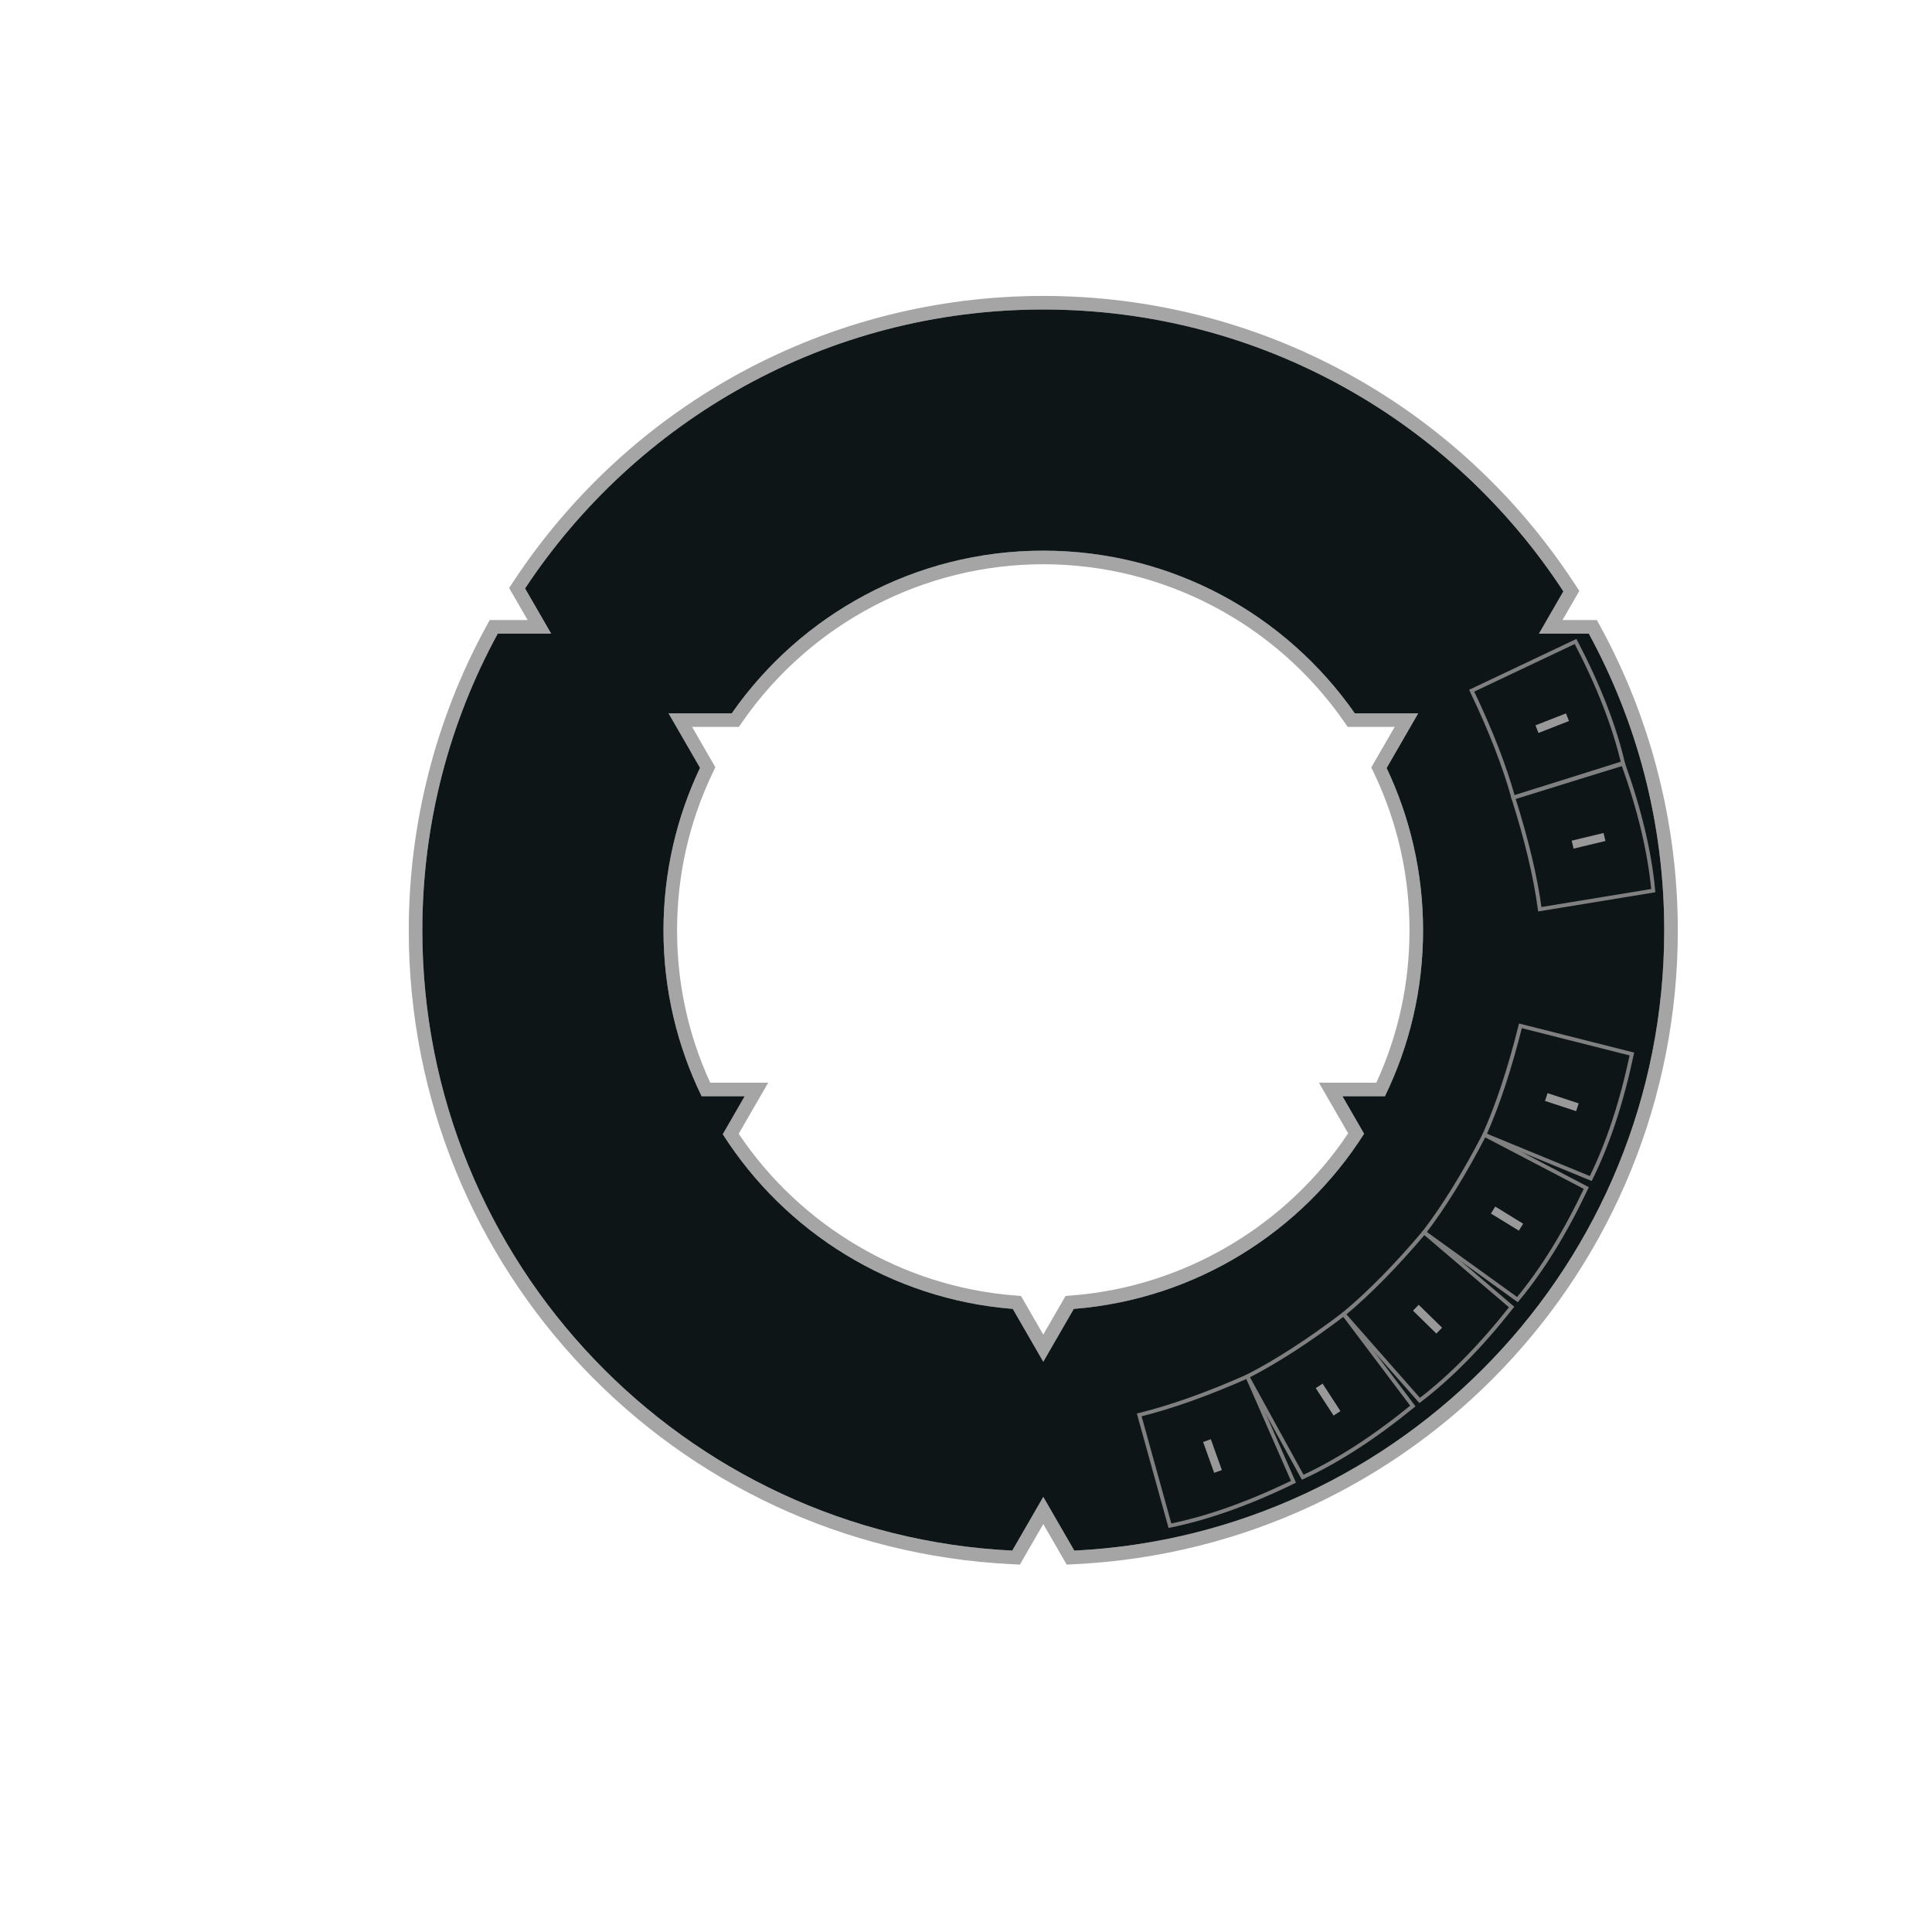
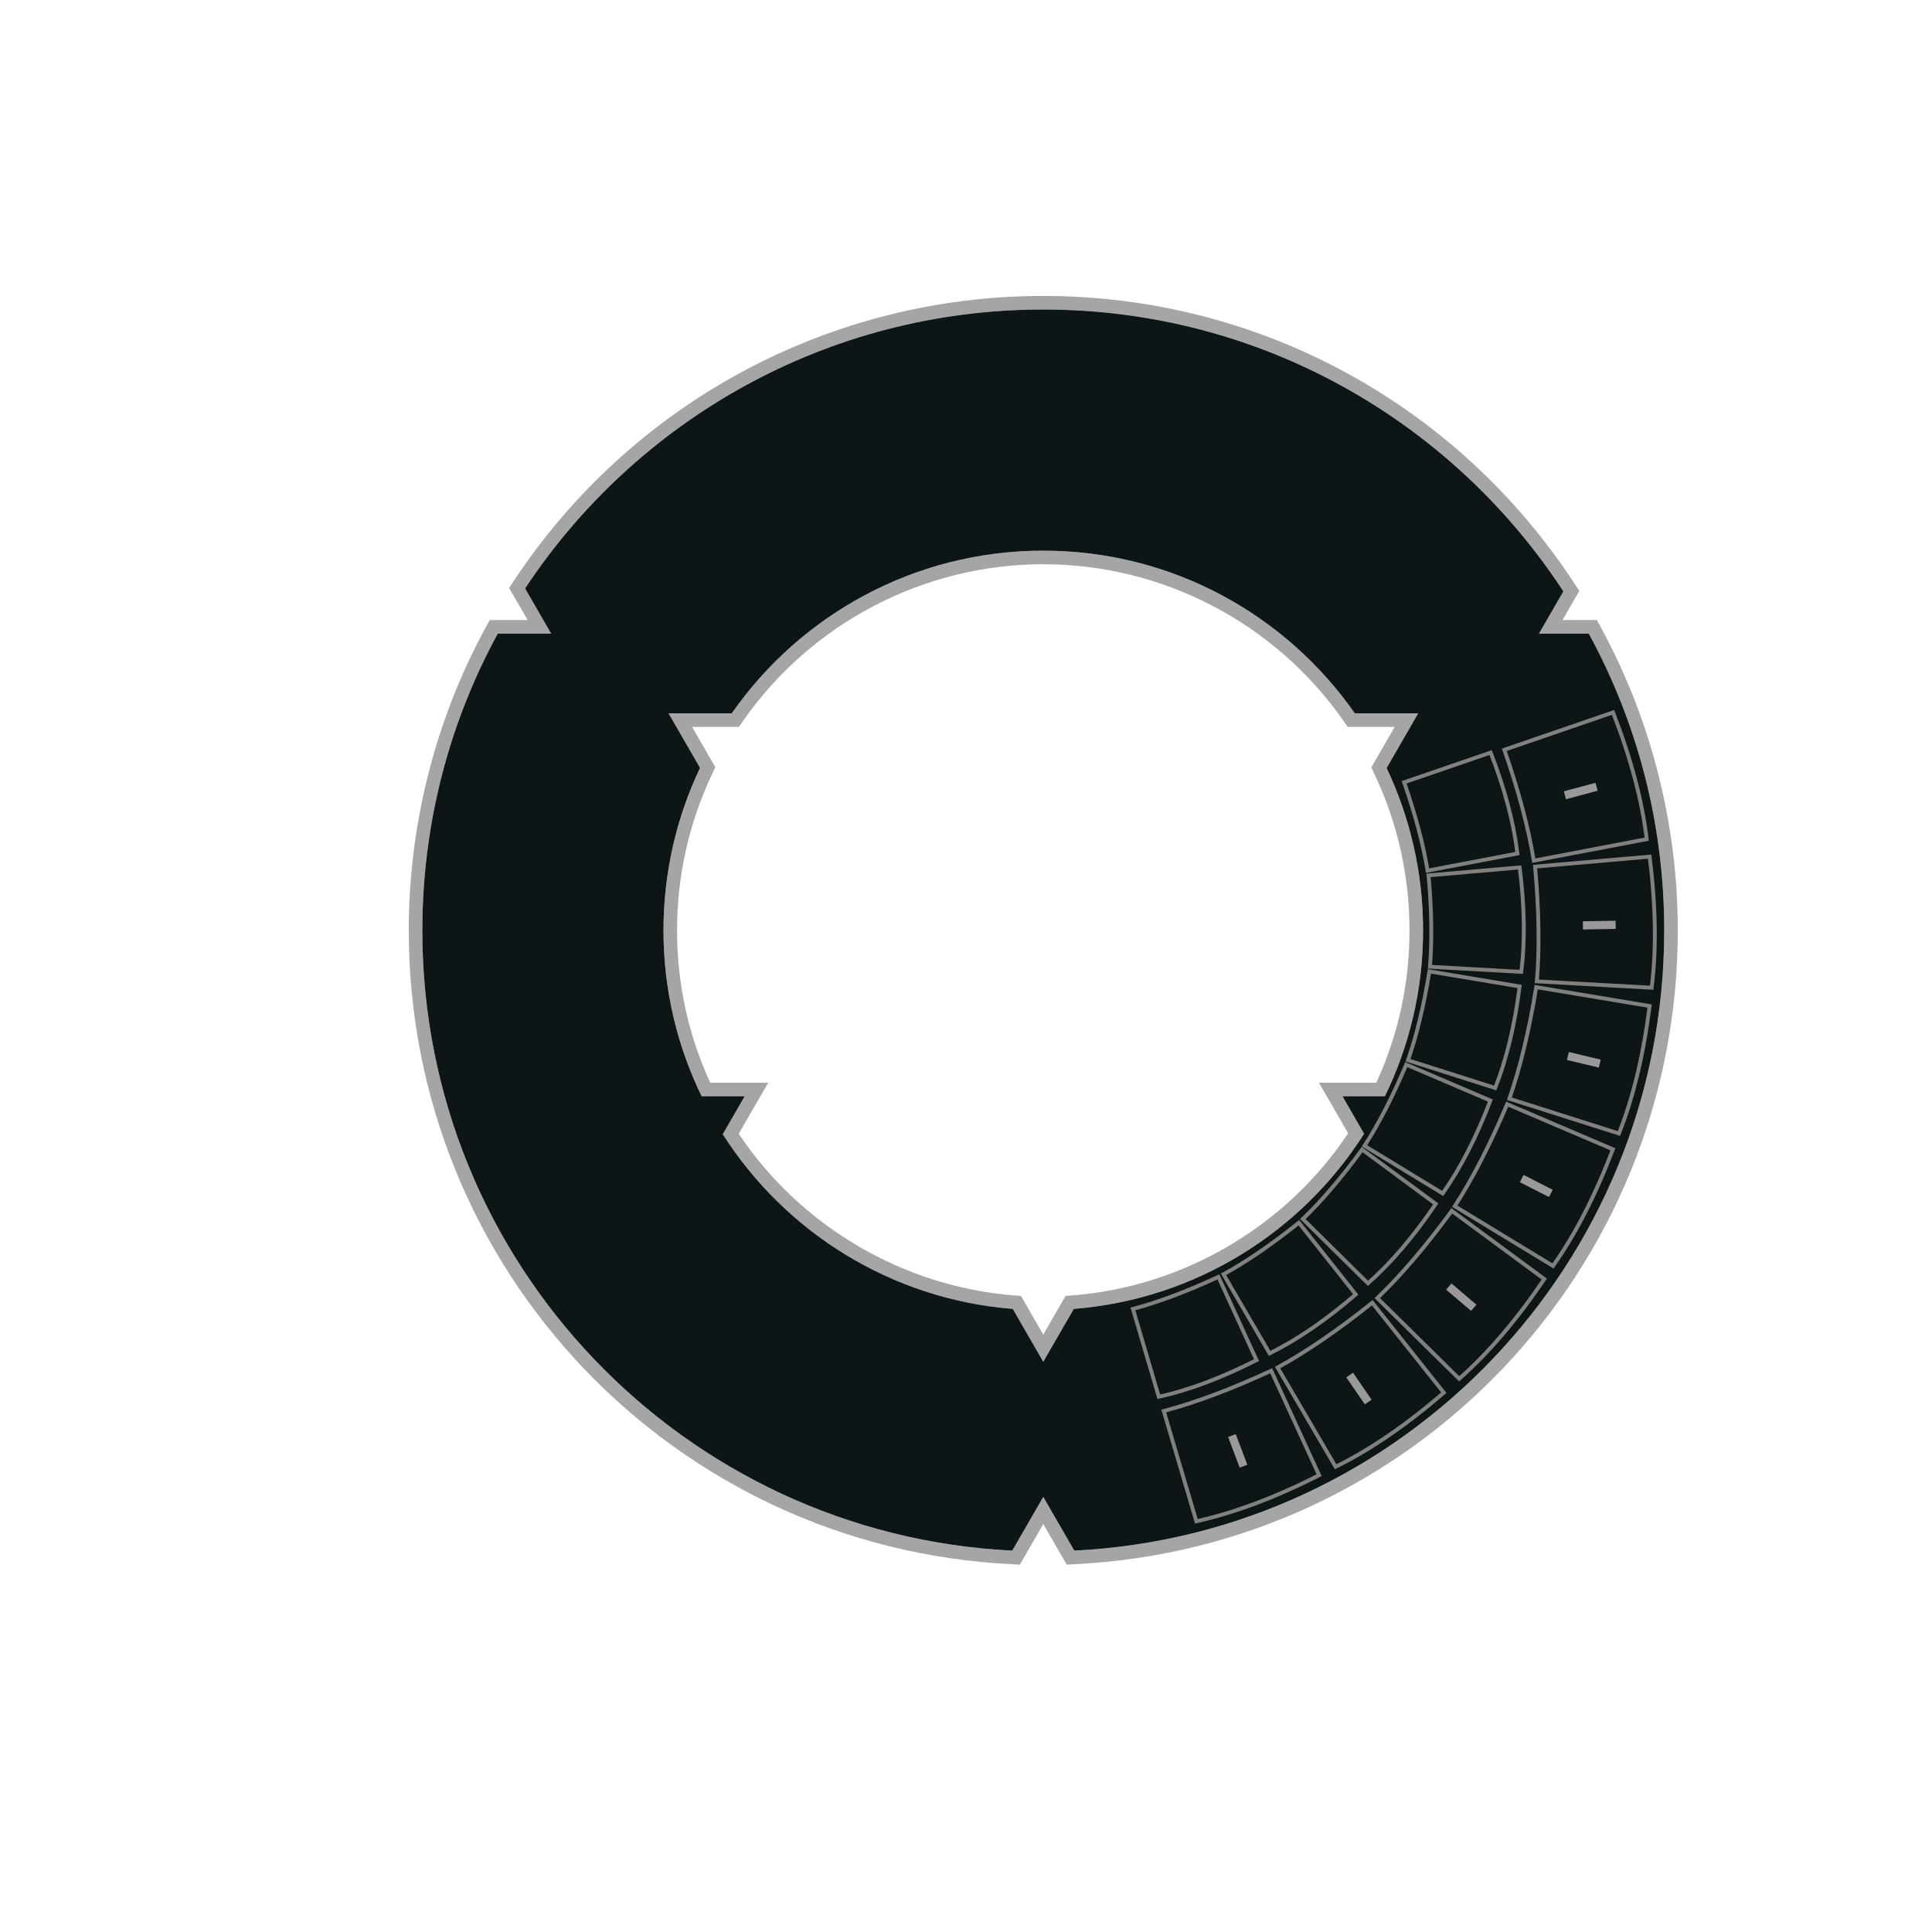
<svg xmlns="http://www.w3.org/2000/svg" xml:space="preserve" enable-background="new 0 0 500 500" viewBox="0 0 500 500" y="0px" x="0px" id="Layer_1" version="1.1">
  <defs id="defs1282">
        
        
        
    </defs>
  <g id="g2101">
    <path id="path1265" d="m 362.917,191.729 4.112,-7.122 h -8.224 -8.182 C 332.858,159.167 303.382,142.51 270,142.51 c -33.383,0 -62.858,16.657 -80.623,42.097 h -8.13 -8.224 l 4.112,7.122 4.031,6.982 c -6.057,12.76 -9.456,27.026 -9.456,42.09 0,15.393 3.562,29.944 9.871,42.911 h 5.285 5.858 l -2.929,5.074 -2.743,4.75 c 16.119,25.284 43.487,42.701 75.056,45.212 l 3.78,6.547 4.112,7.122 4.112,-7.122 3.78,-6.547 c 31.619,-2.515 59.027,-19.982 75.136,-45.332 l -2.673,-4.63 -2.929,-5.074 h 5.858 5.135 c 6.309,-12.967 9.871,-27.518 9.871,-42.911 0,-15.044 -3.391,-29.292 -9.433,-42.039 z m 1.857,49.073 c 0,13.741 -2.886,26.983 -8.581,39.396 h -14.856 l 7.565,13.109 c -16.037,24.021 -42.532,39.648 -71.29,41.936 l -1.843,0.147 -5.771,9.996 -5.768,-9.996 -1.843,-0.147 c -28.699,-2.282 -55.162,-17.865 -71.21,-41.822 l 7.634,-13.223 h -15.004 c -5.695,-12.413 -8.581,-25.655 -8.581,-39.396 0,-14.185 3.067,-27.839 9.117,-40.581 l 0.79,-1.669 -6.02,-10.429 h 12.097 l 1.048,-1.504 c 17.751,-25.417 46.812,-40.593 77.741,-40.593 30.929,0 59.992,15.176 77.743,40.593 l 1.048,1.504 h 12.148 l -6.047,10.479 0.79,1.666 c 6.033,12.734 9.093,26.372 9.093,40.534 z" fill="#a5a5a5" />
    <path id="path1267" d="m 414.267,162.301 -1,-1.833 h -8.89 l 4.347,-7.533 -1.181,-1.808 C 377.051,104.452 325.634,76.586 270,76.586 c -55.268,0 -106.497,27.575 -137.044,73.765 l -1.199,1.813 4.793,8.304 h -9.815 l -1,1.833 c -13.049,23.931 -19.948,51.076 -19.948,78.501 0,87.661 68.53,159.702 156.015,164.008 l 2.145,0.105 6.054,-10.488 6.057,10.488 2.143,-0.105 c 87.487,-4.306 156.017,-76.347 156.017,-164.008 -0.003,-27.425 -6.902,-54.57 -19.951,-78.501 z m -136.24,238.997 -3.915,-6.781 -4.112,-7.122 -4.112,7.122 -3.915,6.781 C 176.951,397.115 109.3,326.861 109.3,240.801 c 0,-27.825 7.077,-53.996 19.522,-76.818 h 5.594 8.224 l -4.112,-7.122 -2.639,-4.571 C 164.646,108.802 213.961,80.101 270,80.101 c 56.362,0 105.913,29.039 134.599,72.947 l -2.201,3.813 -4.112,7.122 h 8.224 4.669 c 12.445,22.823 19.522,48.993 19.522,76.818 -0.001,86.06 -67.652,156.314 -152.674,160.497 z" fill="#a5a5a5" />
    <path id="path1269" d="m 411.178,163.982 h -4.669 -8.224 l 4.112,-7.122 2.201,-3.813 C 375.913,109.139 326.362,80.101 270,80.101 c -56.039,0 -105.354,28.702 -134.112,72.188 l 2.639,4.571 4.112,7.122 h -8.224 -5.594 c -12.444,22.823 -19.521,48.993 -19.521,76.819 0,86.06 67.651,156.314 152.673,160.497 l 3.915,-6.781 4.112,-7.122 4.112,7.122 3.915,6.781 C 363.05,397.115 430.7,326.861 430.7,240.801 c 0,-27.826 -7.077,-53.996 -19.522,-76.819 z m -52.759,119.73 h -5.135 -5.858 l 2.929,5.074 2.673,4.63 c -16.109,25.351 -43.516,42.817 -75.136,45.332 l -3.78,6.547 -4.112,7.122 -4.112,-7.122 -3.78,-6.547 c -31.569,-2.511 -58.937,-19.927 -75.056,-45.212 l 2.743,-4.75 2.929,-5.074 h -5.858 -5.285 c -6.309,-12.967 -9.871,-27.518 -9.871,-42.911 0,-15.064 3.399,-29.33 9.456,-42.09 l -4.031,-6.982 -4.112,-7.122 h 8.224 8.13 c 17.765,-25.44 47.241,-42.097 80.623,-42.097 33.383,0 62.858,16.657 80.623,42.097 h 8.182 8.224 l -4.112,7.122 -4.06,7.032 c 6.042,12.747 9.433,26.995 9.433,42.039 0,15.394 -3.562,29.945 -9.871,42.912 z" fill="#0d1517" />
  </g>
-   <g transform="translate(0.9722718,0.1767767)" style="stroke-width:3.919" id="g1901">
-     <g id="g1907">
-       <g style="stroke-width:2.358" transform="matrix(0.1538467,0.3953066,-0.3951173,0.153773,444.468,141.5259)" id="g2109">
-         <g id="g1277" transform="translate(-168.8104,-36.38373)" style="fill:none;stroke-width:2.358">
-           <g id="g1275" style="fill:none;stroke-width:2.358">
-             <path fill="transparent" stroke="#808080" stroke-width="11.757" d="m 190,140 q 45,-5 80,0 l -5,70 q -30,-3 -70,0 z" id="path1273" style="fill:none;stroke-width:2.358" />
+   <g transform="rotate(6.063572,267.2473,251.7037)" id="g2709">
+     <g id="g1901" style="stroke-width:3.919" transform="translate(1.59099,1.978152)">
+       <g id="g1907" transform="rotate(0.8700518,368.6463,276.7132)">
+         <g id="g2109" transform="matrix(0.157655,0.3938032,-0.3936147,0.1575795,443.6818,141.6481)" style="stroke-width:2.358">
+           <g style="fill:none;stroke-width:2.358" transform="translate(-168.8104,-36.38373)" id="g1277">
+             <g style="fill:none;stroke-width:2.358" id="g1275">
+               <path style="fill:none;stroke-width:2.358" id="path1273" d="m 190,140 q 45,-5 80,0 l -5,70 q -30,-3 -70,0 z" stroke-width="11.757" stroke="#808080" fill="transparent" />
+             </g>
          </g>
+           <rect rx="0" transform="matrix(0.00221434,0.9999976,-0.9999947,0.00326547,0,0)" ry="0" y="-64.679" x="125.195" height="5" width="20" id="rect1297" style="fill:#999999;stroke:none;stroke-width:2.358" />
        </g>
-         <rect style="fill:#999999;stroke:none;stroke-width:2.358" id="rect1297" width="20" height="5" x="125.195" y="-64.679" ry="0" transform="matrix(0.00221434,0.9999976,-0.9999947,0.00326547,0,0)" rx="0" />
+         <g id="g2109-0-9" transform="matrix(0.05780365,0.4202319,-0.4200307,0.05777599,462.4333,187.3367)" style="stroke-width:2.358">
+           <g style="fill:none;stroke-width:2.358" transform="translate(-168.8104,-36.38373)" id="g1277-7-0">
+             <g style="fill:none;stroke-width:2.358" id="g1275-7-0">
+               <path style="fill:none;stroke-width:2.358" id="path1273-0-8" d="m 190,140 q 45,-5 80,0 l -5,70 q -30,-3 -70,0 z" stroke-width="11.757" stroke="#808080" fill="transparent" />
+             </g>
+           </g>
+           <rect rx="0" transform="matrix(0.00221434,0.9999976,-0.9999947,0.00326547,0,0)" ry="0" y="-64.679" x="125.195" height="5" width="20" id="rect1297-7-2" style="fill:#999999;stroke:none;stroke-width:2.358" />
+         </g>
+         <g style="stroke-width:2.358" transform="matrix(-0.04876714,0.4213762,-0.4211744,-0.04874379,469.4857,236.7318)" id="g2109-0-9-1">
+           <g id="g1277-7-0-7" transform="translate(-168.8104,-36.38373)" style="fill:none;stroke-width:2.358">
+             <g id="g1275-7-0-1" style="fill:none;stroke-width:2.358">
+               <path fill="transparent" stroke="#808080" stroke-width="11.757" d="m 190,140 q 45,-5 80,0 l -5,70 q -30,-3 -70,0 z" id="path1273-0-8-3" style="fill:none;stroke-width:2.358" />
+             </g>
+           </g>
+           <rect style="fill:#999999;stroke:none;stroke-width:2.358" id="rect1297-7-2-0" width="20" height="5" x="125.195" y="-64.679" ry="0" transform="matrix(0.00221434,0.9999976,-0.9999947,0.00326547,0,0)" rx="0" />
+         </g>
+         <g id="g2109-0-9-1-9" transform="matrix(-0.1469258,0.3979308,-0.3977403,-0.1468554,464.1824,285.3472)" style="stroke-width:2.358">
+           <g style="fill:none;stroke-width:2.358" transform="translate(-168.8104,-36.38373)" id="g1277-7-0-7-6">
+             <g style="fill:none;stroke-width:2.358" id="g1275-7-0-1-7">
+               <path style="fill:none;stroke-width:2.358" id="path1273-0-8-3-3" d="m 190,140 q 45,-5 80,0 l -5,70 q -30,-3 -70,0 z" stroke-width="11.757" stroke="#808080" fill="transparent" />
+             </g>
+           </g>
+           <rect rx="0" transform="matrix(0.00221434,0.9999976,-0.9999947,0.00326547,0,0)" ry="0" y="-64.679" x="125.195" height="5" width="20" id="rect1297-7-2-0-6" style="fill:#999999;stroke:none;stroke-width:2.358" />
+         </g>
+         <g style="stroke-width:2.358" transform="matrix(-0.2344682,0.3534979,-0.3533287,-0.2343559,447.8649,330.8387)" id="g2109-0-9-1-9-4">
+           <g id="g1277-7-0-7-6-0" transform="translate(-168.8104,-36.38373)" style="fill:none;stroke-width:2.358">
+             <g id="g1275-7-0-1-7-2" style="fill:none;stroke-width:2.358">
+               <path fill="transparent" stroke="#808080" stroke-width="11.757" d="m 190,140 q 45,-5 80,0 l -5,70 q -30,-3 -70,0 z" id="path1273-0-8-3-3-7" style="fill:none;stroke-width:2.358" />
+             </g>
+           </g>
+           <rect style="fill:#999999;stroke:none;stroke-width:2.358" id="rect1297-7-2-0-6-9" width="20" height="5" x="125.195" y="-64.679" ry="0" transform="matrix(0.00221434,0.9999976,-0.9999947,0.00326547,0,0)" rx="0" />
+         </g>
+         <g id="g2109-0-9-1-9-4-7" transform="matrix(-0.3185444,0.2801171,-0.279983,-0.3183919,419.7762,373.436)" style="stroke-width:2.358">
+           <g style="fill:none;stroke-width:2.358" transform="translate(-168.8104,-36.38373)" id="g1277-7-0-7-6-0-4">
+             <g style="fill:none;stroke-width:2.358" id="g1275-7-0-1-7-2-3">
+               <path style="fill:none;stroke-width:2.358" id="path1273-0-8-3-3-7-5" d="m 190,140 q 45,-5 80,0 l -5,70 q -30,-3 -70,0 z" stroke-width="11.757" stroke="#808080" fill="transparent" />
+             </g>
+           </g>
+           <rect rx="0" transform="matrix(0.00221434,0.9999976,-0.9999947,0.00326547,0,0)" ry="0" y="-64.679" x="125.195" height="5" width="20" id="rect1297-7-2-0-6-9-9" style="fill:#999999;stroke:none;stroke-width:2.358" />
+         </g>
+         <g style="stroke-width:2.358" transform="matrix(-0.3762922,0.1958067,-0.1957129,-0.3761121,382.8163,406.2974)" id="g2109-0-9-1-9-4-7-6">
+           <g id="g1277-7-0-7-6-0-4-8" transform="translate(-168.8104,-36.38373)" style="fill:none;stroke-width:2.358">
+             <g id="g1275-7-0-1-7-2-3-7" style="fill:none;stroke-width:2.358">
+               <path fill="transparent" stroke="#808080" stroke-width="11.757" d="m 190,140 q 45,-5 80,0 l -5,70 q -30,-3 -70,0 z" id="path1273-0-8-3-3-7-5-8" style="fill:none;stroke-width:2.358" />
+             </g>
+           </g>
+           <rect style="fill:#999999;stroke:none;stroke-width:2.358" id="rect1297-7-2-0-6-9-9-1" width="20" height="5" x="125.195" y="-64.679" ry="0" transform="matrix(0.00221434,0.9999976,-0.9999947,0.00326547,0,0)" rx="0" />
+         </g>
      </g>
-       <g style="stroke-width:2.358" transform="matrix(0.09829593,0.4126427,-0.4124452,0.0982489,459.6834,178.3813)" id="g2109-0-9">
-         <g id="g1277-7-0" transform="translate(-168.8104,-36.38373)" style="fill:none;stroke-width:2.358">
-           <g id="g1275-7-0" style="fill:none;stroke-width:2.358">
-             <path fill="transparent" stroke="#808080" stroke-width="11.757" d="m 190,140 q 45,-5 80,0 l -5,70 q -30,-3 -70,0 z" id="path1273-0-8" style="fill:none;stroke-width:2.358" />
+     </g>
+     <g transform="matrix(0.7956059,3.3807733e-4,-2.9684228e-4,0.7965701,54.61493,49.46934)" style="fill:none;stroke-width:4.923" id="g1901-4">
+       <g transform="rotate(0.8700518,368.6463,276.7132)" id="g1907-0" style="fill:none;stroke-width:4.923">
+         <g style="fill:none;stroke-width:2.962" transform="matrix(0.157655,0.3938032,-0.3936147,0.1575795,443.6818,141.6481)" id="g2109-0">
+           <g id="g1277-9" transform="translate(-168.8104,-36.38373)" style="fill:none;stroke-width:2.962">
+             <g id="g1275-2" style="fill:none;stroke-width:2.962">
+               <path fill="transparent" stroke="#808080" stroke-width="11.757" d="m 190,140 q 45,-5 80,0 l -5,70 q -30,-3 -70,0 z" id="path1273-8" style="fill:none;stroke-width:2.962" />
+             </g>
          </g>
+           <rect style="fill:none;stroke:none;stroke-width:2.962" id="rect1297-8" width="20" height="5" x="125.195" y="-64.679" ry="0" transform="matrix(0.00221434,0.9999976,-0.9999947,0.00326547,0,0)" rx="0" />
        </g>
-         <rect style="fill:#999999;stroke:none;stroke-width:2.358" id="rect1297-7-2" width="20" height="5" x="125.195" y="-64.679" ry="0" transform="matrix(0.00221434,0.9999976,-0.9999947,0.00326547,0,0)" rx="0" />
-       </g>
-       <g id="g2109-0-9-1" transform="matrix(-0.1330776,0.4027734,-0.4025806,-0.1330139,465.8934,277.8517)" style="stroke-width:2.358">
-         <g style="fill:none;stroke-width:2.358" transform="translate(-168.8104,-36.38373)" id="g1277-7-0-7">
-           <g style="fill:none;stroke-width:2.358" id="g1275-7-0-1">
-             <path style="fill:none;stroke-width:2.358" id="path1273-0-8-3" d="m 190,140 q 45,-5 80,0 l -5,70 q -30,-3 -70,0 z" stroke-width="11.757" stroke="#808080" fill="transparent" />
+         <g style="fill:none;stroke-width:2.962" transform="matrix(0.05780365,0.4202319,-0.4200307,0.05777599,462.4333,187.3367)" id="g2109-0-9-9">
+           <g id="g1277-7-0-6" transform="translate(-168.8104,-36.38373)" style="fill:none;stroke-width:2.962">
+             <g id="g1275-7-0-16" style="fill:none;stroke-width:2.962">
+               <path fill="transparent" stroke="#808080" stroke-width="11.757" d="m 190,140 q 45,-5 80,0 l -5,70 q -30,-3 -70,0 z" id="path1273-0-8-0" style="fill:none;stroke-width:2.962" />
+             </g>
          </g>
+           <rect style="fill:none;stroke:none;stroke-width:2.962" id="rect1297-7-2-06" width="20" height="5" x="125.195" y="-64.679" ry="0" transform="matrix(0.00221434,0.9999976,-0.9999947,0.00326547,0,0)" rx="0" />
        </g>
-         <rect rx="0" transform="matrix(0.00221434,0.9999976,-0.9999947,0.00326547,0,0)" ry="0" y="-64.679" x="125.195" height="5" width="20" id="rect1297-7-2-0" style="fill:#999999;stroke:none;stroke-width:2.358" />
-       </g>
-       <g style="stroke-width:2.358" transform="matrix(-0.2228112,0.3609588,-0.360786,-0.2227046,451.6719,322.7128)" id="g2109-0-9-1-9">
-         <g id="g1277-7-0-7-6" transform="translate(-168.8104,-36.38373)" style="fill:none;stroke-width:2.358">
-           <g id="g1275-7-0-1-7" style="fill:none;stroke-width:2.358">
-             <path fill="transparent" stroke="#808080" stroke-width="11.757" d="m 190,140 q 45,-5 80,0 l -5,70 q -30,-3 -70,0 z" id="path1273-0-8-3-3" style="fill:none;stroke-width:2.358" />
+         <g id="g2109-0-9-1-3" transform="matrix(-0.04876714,0.4213762,-0.4211744,-0.04874379,469.4857,236.7318)" style="fill:none;stroke-width:2.962">
+           <g style="fill:none;stroke-width:2.962" transform="translate(-168.8104,-36.38373)" id="g1277-7-0-7-4">
+             <g style="fill:none;stroke-width:2.962" id="g1275-7-0-1-75">
+               <path style="fill:none;stroke-width:2.962" id="path1273-0-8-3-8" d="m 190,140 q 45,-5 80,0 l -5,70 q -30,-3 -70,0 z" stroke-width="11.757" stroke="#808080" fill="transparent" />
+             </g>
          </g>
+           <rect rx="0" transform="matrix(0.00221434,0.9999976,-0.9999947,0.00326547,0,0)" ry="0" y="-64.679" x="125.195" height="5" width="20" id="rect1297-7-2-0-1" style="fill:none;stroke:none;stroke-width:2.962" />
        </g>
-         <rect style="fill:#999999;stroke:none;stroke-width:2.358" id="rect1297-7-2-0-6" width="20" height="5" x="125.195" y="-64.679" ry="0" transform="matrix(0.00221434,0.9999976,-0.9999947,0.00326547,0,0)" rx="0" />
-       </g>
-       <g id="g2109-0-9-1-9-4" transform="matrix(-0.297562,0.3023126,-0.3021679,-0.2974196,427.8557,362.4875)" style="stroke-width:2.358">
-         <g style="fill:none;stroke-width:2.358" transform="translate(-168.8104,-36.38373)" id="g1277-7-0-7-6-0">
-           <g style="fill:none;stroke-width:2.358" id="g1275-7-0-1-7-2">
-             <path style="fill:none;stroke-width:2.358" id="path1273-0-8-3-3-7" d="m 190,140 q 45,-5 80,0 l -5,70 q -30,-3 -70,0 z" stroke-width="11.757" stroke="#808080" fill="transparent" />
+         <g style="fill:none;stroke-width:2.962" transform="matrix(-0.1469258,0.3979308,-0.3977403,-0.1468554,464.1824,285.3472)" id="g2109-0-9-1-9-47">
+           <g id="g1277-7-0-7-6-5" transform="translate(-168.8104,-36.38373)" style="fill:none;stroke-width:2.962">
+             <g id="g1275-7-0-1-7-1" style="fill:none;stroke-width:2.962">
+               <path fill="transparent" stroke="#808080" stroke-width="11.757" d="m 190,140 q 45,-5 80,0 l -5,70 q -30,-3 -70,0 z" id="path1273-0-8-3-3-9" style="fill:none;stroke-width:2.962" />
+             </g>
          </g>
+           <rect style="fill:none;stroke:none;stroke-width:2.962" id="rect1297-7-2-0-6-8" width="20" height="5" x="125.195" y="-64.679" ry="0" transform="matrix(0.00221434,0.9999976,-0.9999947,0.00326547,0,0)" rx="0" />
        </g>
-         <rect rx="0" transform="matrix(0.00221434,0.9999976,-0.9999947,0.00326547,0,0)" ry="0" y="-64.679" x="125.195" height="5" width="20" id="rect1297-7-2-0-6-9" style="fill:#999999;stroke:none;stroke-width:2.358" />
-       </g>
-       <g style="stroke-width:2.358" transform="matrix(-0.3561993,0.2303436,-0.2302334,-0.3560287,396.073,395.7097)" id="g2109-0-9-1-9-4-7">
-         <g id="g1277-7-0-7-6-0-4" transform="translate(-168.8104,-36.38373)" style="fill:none;stroke-width:2.358">
-           <g id="g1275-7-0-1-7-2-3" style="fill:none;stroke-width:2.358">
-             <path fill="transparent" stroke="#808080" stroke-width="11.757" d="m 190,140 q 45,-5 80,0 l -5,70 q -30,-3 -70,0 z" id="path1273-0-8-3-3-7-5" style="fill:none;stroke-width:2.358" />
+         <g id="g2109-0-9-1-9-4-8" transform="matrix(-0.2344682,0.3534979,-0.3533287,-0.2343559,447.8649,330.8387)" style="fill:none;stroke-width:2.962">
+           <g style="fill:none;stroke-width:2.962" transform="translate(-168.8104,-36.38373)" id="g1277-7-0-7-6-0-5">
+             <g style="fill:none;stroke-width:2.962" id="g1275-7-0-1-7-2-9">
+               <path style="fill:none;stroke-width:2.962" id="path1273-0-8-3-3-7-1" d="m 190,140 q 45,-5 80,0 l -5,70 q -30,-3 -70,0 z" stroke-width="11.757" stroke="#808080" fill="transparent" />
+             </g>
          </g>
+           <rect rx="0" transform="matrix(0.00221434,0.9999976,-0.9999947,0.00326547,0,0)" ry="0" y="-64.679" x="125.195" height="5" width="20" id="rect1297-7-2-0-6-9-6" style="fill:none;stroke:none;stroke-width:2.962" />
        </g>
-         <rect style="fill:#999999;stroke:none;stroke-width:2.358" id="rect1297-7-2-0-6-9-9" width="20" height="5" x="125.195" y="-64.679" ry="0" transform="matrix(0.00221434,0.9999976,-0.9999947,0.00326547,0,0)" rx="0" />
-       </g>
-       <g id="g2109-0-9-1-9-4-7-6" transform="matrix(-0.3996838,0.142088,-0.14202,-0.3994924,356.9626,421.6912)" style="stroke-width:2.358">
-         <g style="fill:none;stroke-width:2.358" transform="translate(-168.8104,-36.38373)" id="g1277-7-0-7-6-0-4-8">
-           <g style="fill:none;stroke-width:2.358" id="g1275-7-0-1-7-2-3-7">
-             <path style="fill:none;stroke-width:2.358" id="path1273-0-8-3-3-7-5-8" d="m 190,140 q 45,-5 80,0 l -5,70 q -30,-3 -70,0 z" stroke-width="11.757" stroke="#808080" fill="transparent" />
+         <g style="fill:none;stroke-width:2.962" transform="matrix(-0.3185444,0.2801171,-0.279983,-0.3183919,419.7762,373.436)" id="g2109-0-9-1-9-4-7-0">
+           <g id="g1277-7-0-7-6-0-4-7" transform="translate(-168.8104,-36.38373)" style="fill:none;stroke-width:2.962">
+             <g id="g1275-7-0-1-7-2-3-9" style="fill:none;stroke-width:2.962">
+               <path fill="transparent" stroke="#808080" stroke-width="11.757" d="m 190,140 q 45,-5 80,0 l -5,70 q -30,-3 -70,0 z" id="path1273-0-8-3-3-7-5-2" style="fill:none;stroke-width:2.962" />
+             </g>
          </g>
+           <rect style="fill:none;stroke:none;stroke-width:2.962" id="rect1297-7-2-0-6-9-9-0" width="20" height="5" x="125.195" y="-64.679" ry="0" transform="matrix(0.00221434,0.9999976,-0.9999947,0.00326547,0,0)" rx="0" />
        </g>
-         <rect rx="0" transform="matrix(0.00221434,0.9999976,-0.9999947,0.00326547,0,0)" ry="0" y="-64.679" x="125.195" height="5" width="20" id="rect1297-7-2-0-6-9-9-1" style="fill:#999999;stroke:none;stroke-width:2.358" />
+         <g id="g2109-0-9-1-9-4-7-6-7" transform="matrix(-0.3762922,0.1958067,-0.1957129,-0.3761121,382.8163,406.2974)" style="fill:none;stroke-width:2.962">
+           <g style="fill:none;stroke-width:2.962" transform="translate(-168.8104,-36.38373)" id="g1277-7-0-7-6-0-4-8-6">
+             <g style="fill:none;stroke-width:2.962" id="g1275-7-0-1-7-2-3-7-9">
+               <path style="fill:none;stroke-width:2.962" id="path1273-0-8-3-3-7-5-8-4" d="m 190,140 q 45,-5 80,0 l -5,70 q -30,-3 -70,0 z" stroke-width="11.757" stroke="#808080" fill="transparent" />
+             </g>
+           </g>
+           <rect rx="0" transform="matrix(0.00221434,0.9999976,-0.9999947,0.00326547,0,0)" ry="0" y="-64.679" x="125.195" height="5" width="20" id="rect1297-7-2-0-6-9-9-1-7" style="fill:none;stroke:none;stroke-width:2.962" />
+         </g>
      </g>
    </g>
  </g>
</svg>
